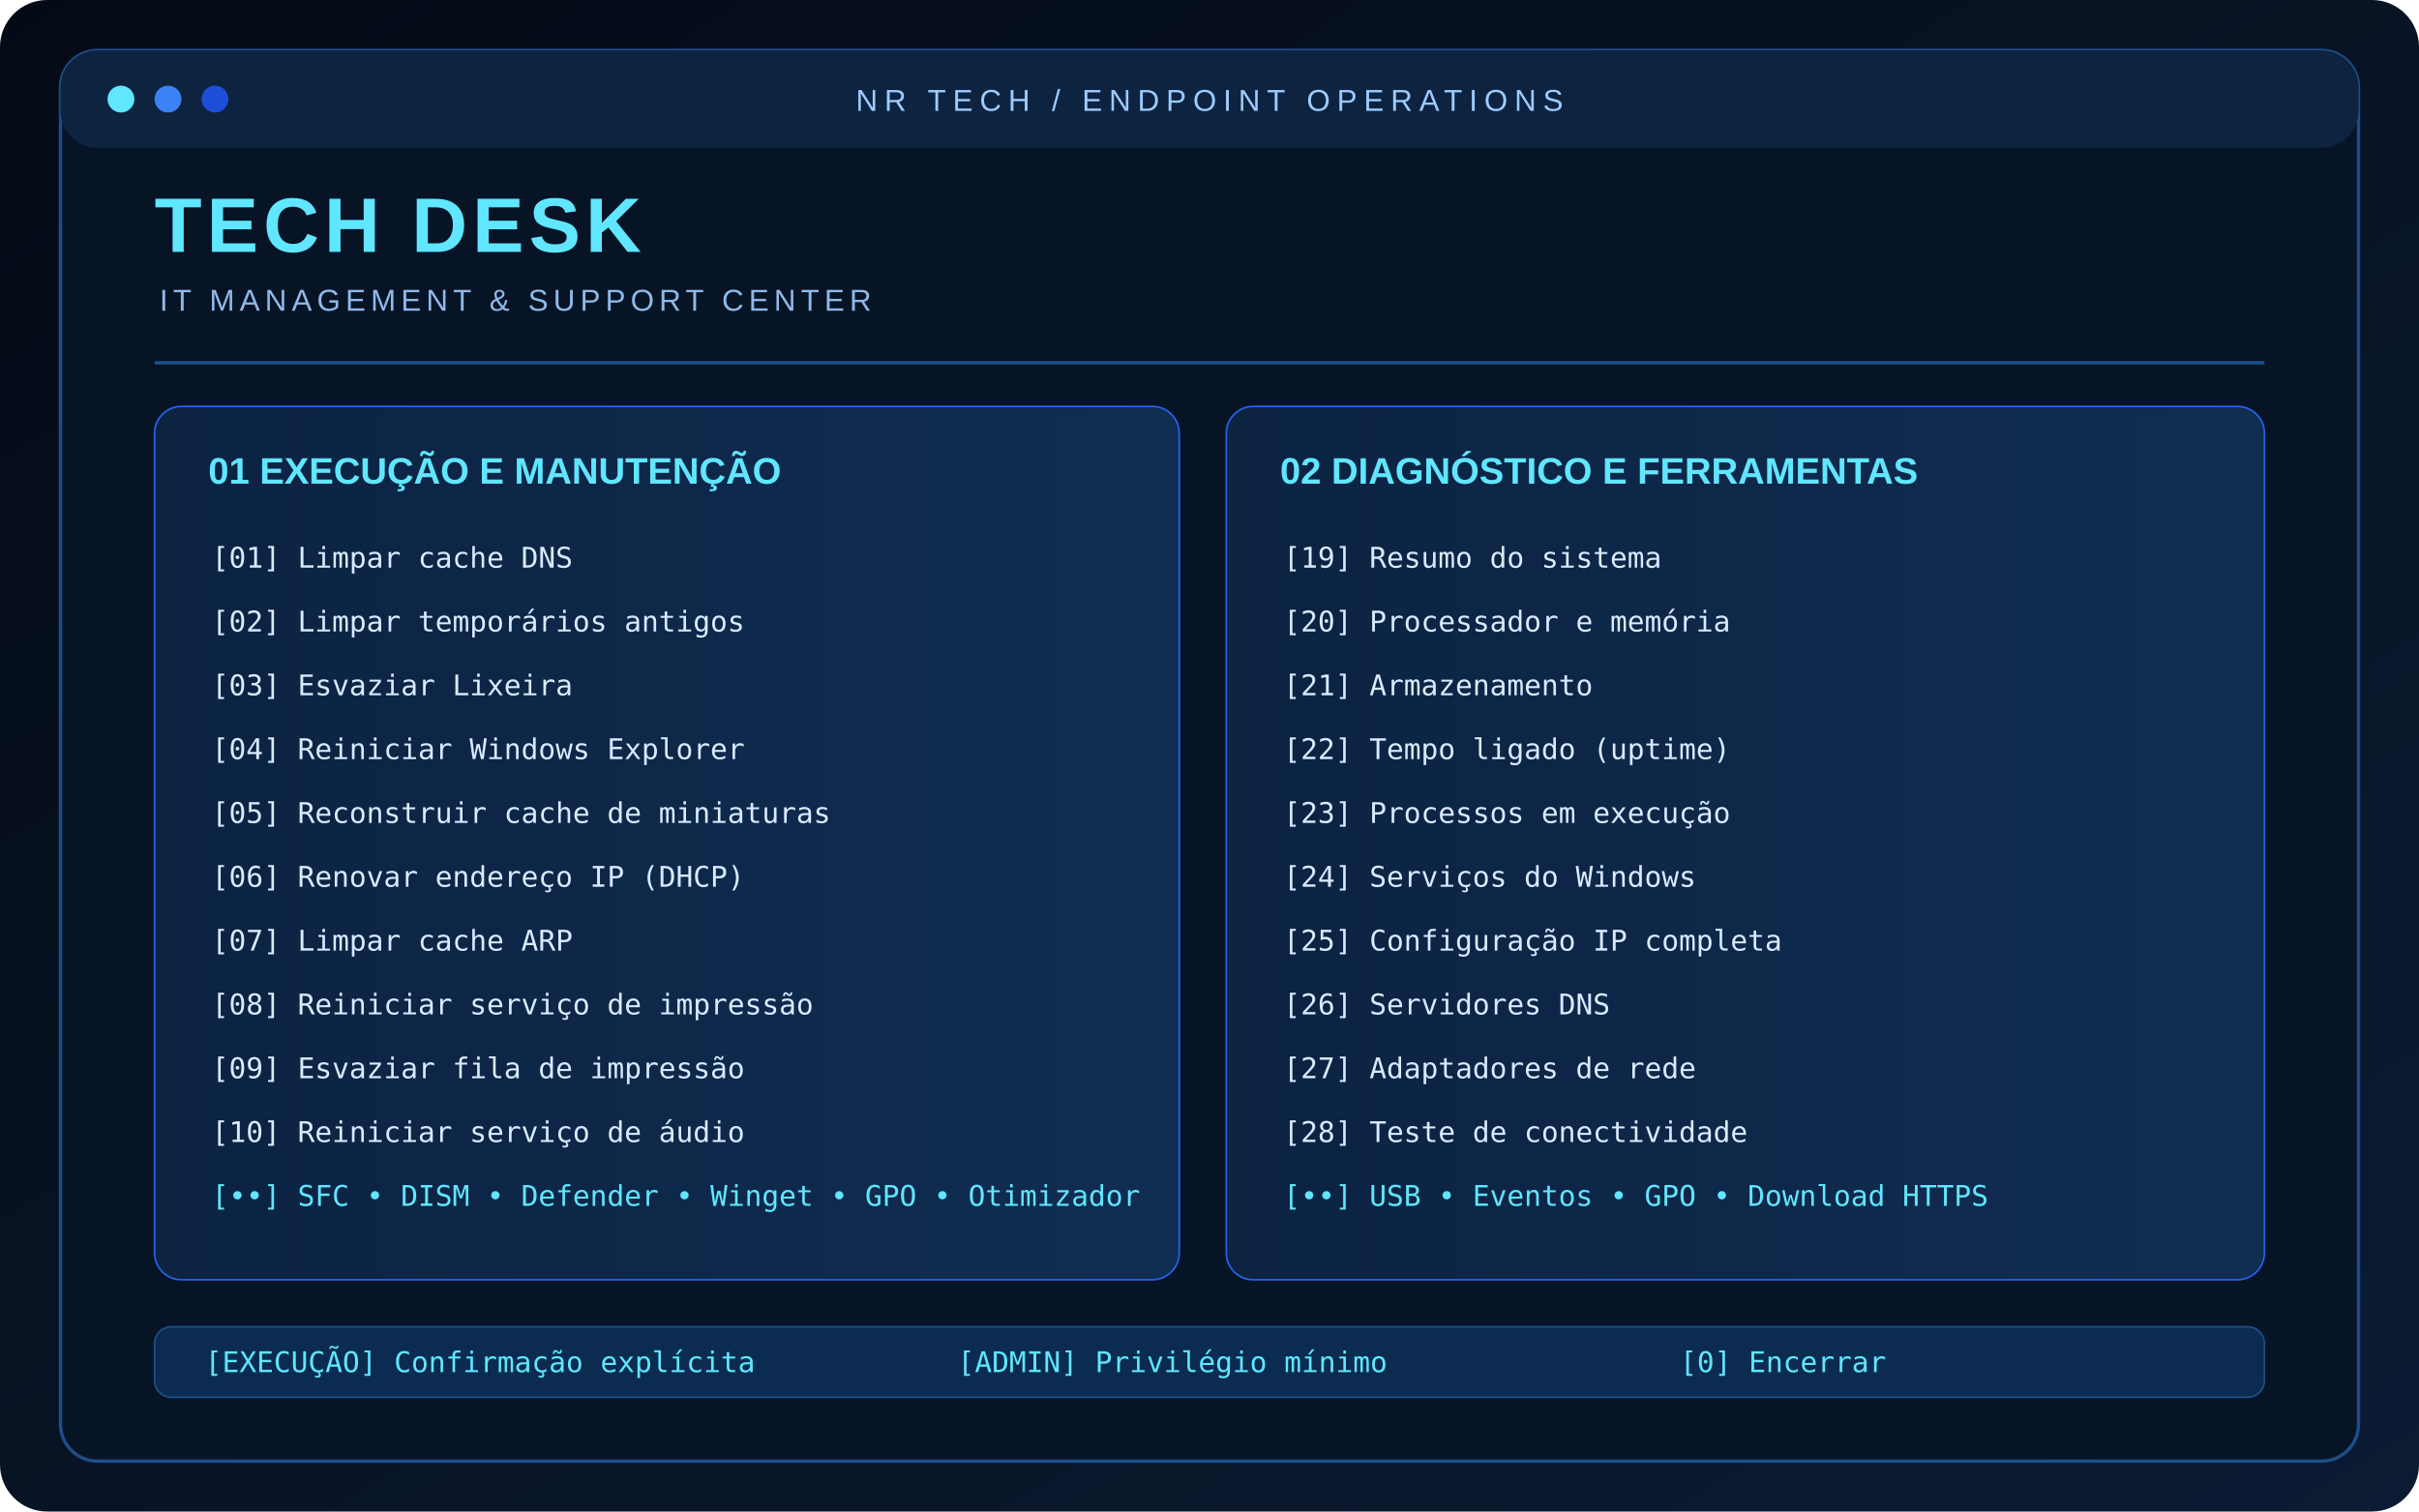
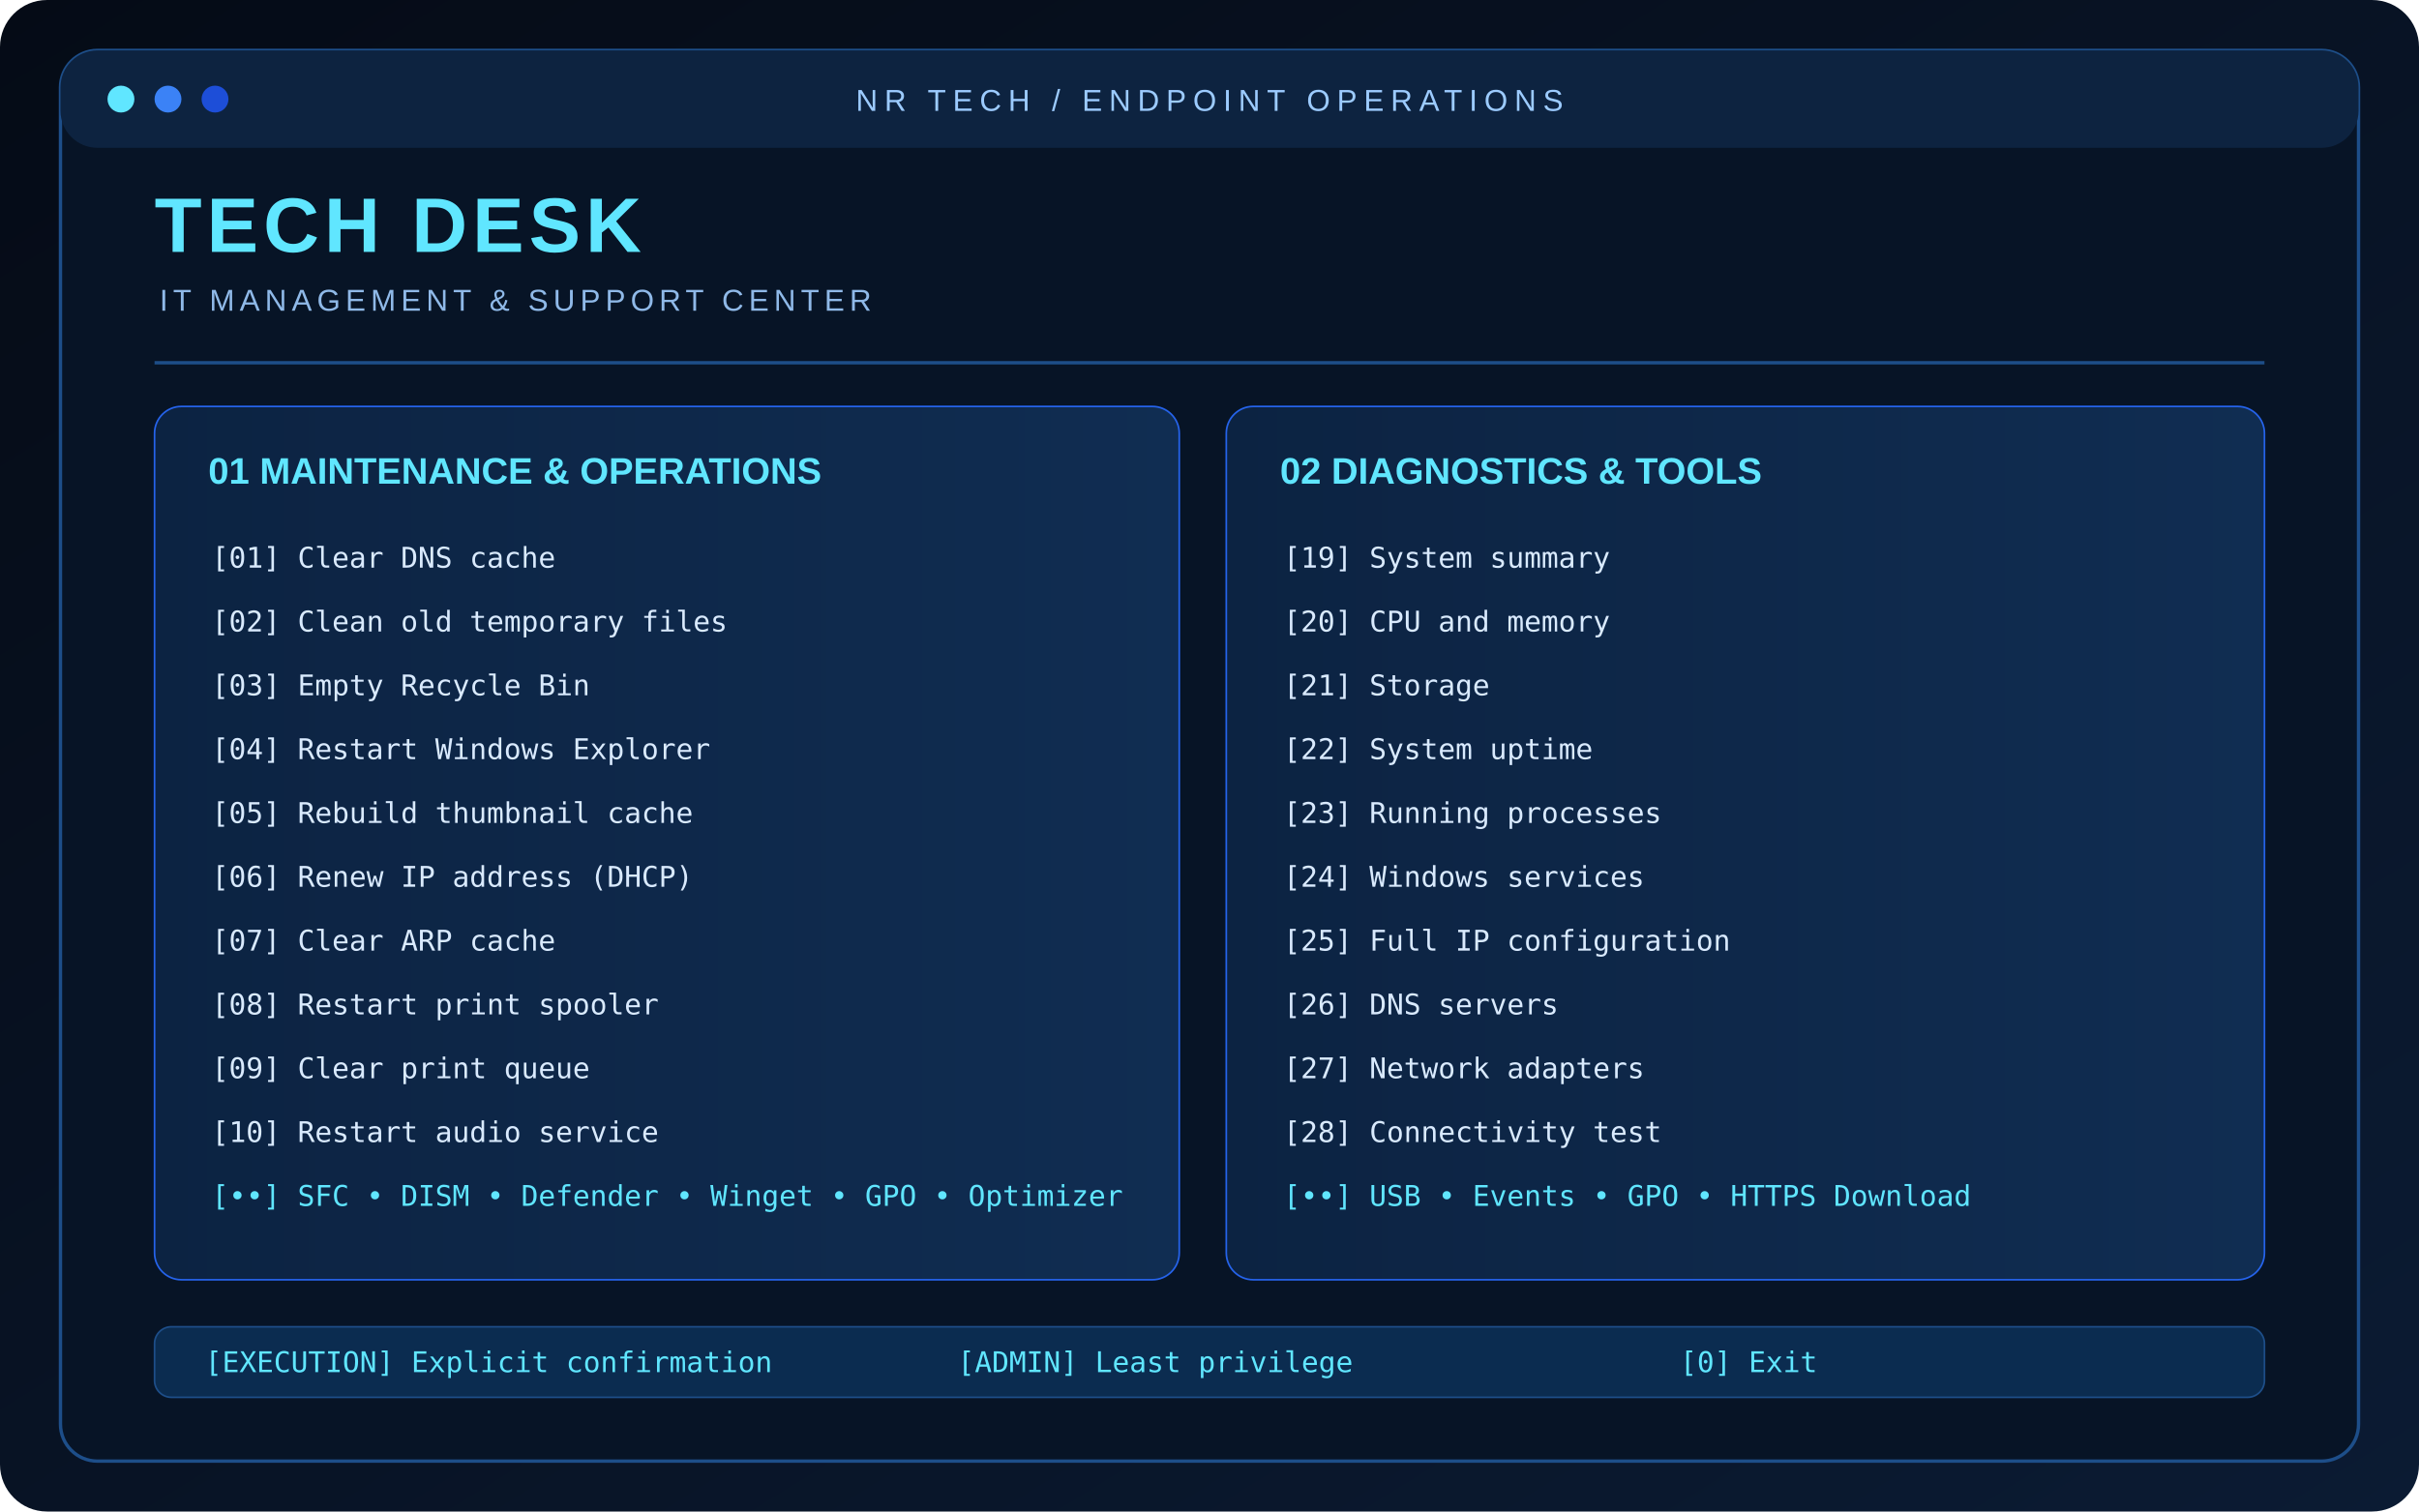
<svg xmlns="http://www.w3.org/2000/svg" width="1440" height="900" viewBox="0 0 1440 900">
  <defs>
    <linearGradient id="bg" x1="0" y1="0" x2="1" y2="1">
      <stop stop-color="#050B16" />
      <stop offset="1" stop-color="#0B1B33" />
    </linearGradient>
    <linearGradient id="panel" x1="0" y1="0" x2="1" y2="0">
      <stop stop-color="#0C2342" />
      <stop offset="1" stop-color="#102D52" />
    </linearGradient>
  </defs>
  <rect width="1440" height="900" rx="28" fill="url(#bg)" />
  <rect x="36" y="30" width="1368" height="840" rx="22" fill="#071426" stroke="#1D4E89" stroke-width="2" />
  <rect x="36" y="30" width="1368" height="58" rx="22" fill="#0D2340" />
  <circle cx="72" cy="59" r="8" fill="#60E6FF" />
  <circle cx="100" cy="59" r="8" fill="#3B82F6" />
  <circle cx="128" cy="59" r="8" fill="#1D4ED8" />
  <text x="720" y="66" fill="#9CCBFF" font-family="Segoe UI,Arial" font-size="18" text-anchor="middle" letter-spacing="4">NR TECH / ENDPOINT OPERATIONS</text>
  <text x="92" y="150" fill="#60E6FF" font-family="Segoe UI,Arial" font-size="46" font-weight="700" letter-spacing="3">TECH DESK</text>
  <text x="95" y="185" fill="#8FB9E8" font-family="Segoe UI,Arial" font-size="18" letter-spacing="3">IT MANAGEMENT &amp; SUPPORT CENTER</text>
  <rect x="92" y="215" width="1256" height="2" fill="#1D4E89" />
  <rect x="92" y="242" width="610" height="520" rx="16" fill="url(#panel)" stroke="#2563EB" />
  <rect x="730" y="242" width="618" height="520" rx="16" fill="url(#panel)" stroke="#2563EB" />
-   <text x="124" y="288" fill="#60E6FF" font-family="Segoe UI,Arial" font-size="22" font-weight="700">01  EXECUÇÃO E MANUTENÇÃO</text>
-   <text x="762" y="288" fill="#60E6FF" font-family="Segoe UI,Arial" font-size="22" font-weight="700">02  DIAGNÓSTICO E FERRAMENTAS</text>
+   <text x="124" y="288" fill="#60E6FF" font-family="Segoe UI,Arial" font-size="22" font-weight="700">01  MAINTENANCE &amp; OPERATIONS</text>
+   <text x="762" y="288" fill="#60E6FF" font-family="Segoe UI,Arial" font-size="22" font-weight="700">02  DIAGNOSTICS &amp; TOOLS</text>
  <g font-family="Consolas,monospace" font-size="17" fill="#D9EAFE">
-     <text x="126" y="338">[01]  Limpar cache DNS</text>
-     <text x="126" y="376">[02]  Limpar temporários antigos</text>
-     <text x="126" y="414">[03]  Esvaziar Lixeira</text>
-     <text x="126" y="452">[04]  Reiniciar Windows Explorer</text>
-     <text x="126" y="490">[05]  Reconstruir cache de miniaturas</text>
-     <text x="126" y="528">[06]  Renovar endereço IP (DHCP)</text>
-     <text x="126" y="566">[07]  Limpar cache ARP</text>
-     <text x="126" y="604">[08]  Reiniciar serviço de impressão</text>
-     <text x="126" y="642">[09]  Esvaziar fila de impressão</text>
-     <text x="126" y="680">[10]  Reiniciar serviço de áudio</text>
-     <text x="126" y="718" fill="#60E6FF">[••]  SFC • DISM • Defender • Winget • GPO • Otimizador</text>
-     <text x="764" y="338">[19]  Resumo do sistema</text>
-     <text x="764" y="376">[20]  Processador e memória</text>
-     <text x="764" y="414">[21]  Armazenamento</text>
-     <text x="764" y="452">[22]  Tempo ligado (uptime)</text>
-     <text x="764" y="490">[23]  Processos em execução</text>
-     <text x="764" y="528">[24]  Serviços do Windows</text>
-     <text x="764" y="566">[25]  Configuração IP completa</text>
-     <text x="764" y="604">[26]  Servidores DNS</text>
-     <text x="764" y="642">[27]  Adaptadores de rede</text>
-     <text x="764" y="680">[28]  Teste de conectividade</text>
-     <text x="764" y="718" fill="#60E6FF">[••]  USB • Eventos • GPO • Download HTTPS</text>
+     <text x="126" y="338">[01]  Clear DNS cache</text>
+     <text x="126" y="376">[02]  Clean old temporary files</text>
+     <text x="126" y="414">[03]  Empty Recycle Bin</text>
+     <text x="126" y="452">[04]  Restart Windows Explorer</text>
+     <text x="126" y="490">[05]  Rebuild thumbnail cache</text>
+     <text x="126" y="528">[06]  Renew IP address (DHCP)</text>
+     <text x="126" y="566">[07]  Clear ARP cache</text>
+     <text x="126" y="604">[08]  Restart print spooler</text>
+     <text x="126" y="642">[09]  Clear print queue</text>
+     <text x="126" y="680">[10]  Restart audio service</text>
+     <text x="126" y="718" fill="#60E6FF">[••]  SFC • DISM • Defender • Winget • GPO • Optimizer</text>
+     <text x="764" y="338">[19]  System summary</text>
+     <text x="764" y="376">[20]  CPU and memory</text>
+     <text x="764" y="414">[21]  Storage</text>
+     <text x="764" y="452">[22]  System uptime</text>
+     <text x="764" y="490">[23]  Running processes</text>
+     <text x="764" y="528">[24]  Windows services</text>
+     <text x="764" y="566">[25]  Full IP configuration</text>
+     <text x="764" y="604">[26]  DNS servers</text>
+     <text x="764" y="642">[27]  Network adapters</text>
+     <text x="764" y="680">[28]  Connectivity test</text>
+     <text x="764" y="718" fill="#60E6FF">[••]  USB • Events • GPO • HTTPS Download</text>
  </g>
  <rect x="92" y="790" width="1256" height="42" rx="10" fill="#0B2C50" stroke="#1D4E89" />
-   <text x="122" y="817" fill="#60E6FF" font-family="Consolas,monospace" font-size="17">[EXECUÇÃO] Confirmação explícita</text>
-   <text x="570" y="817" fill="#60E6FF" font-family="Consolas,monospace" font-size="17">[ADMIN] Privilégio mínimo</text>
-   <text x="1000" y="817" fill="#60E6FF" font-family="Consolas,monospace" font-size="17">[0] Encerrar</text>
+   <text x="122" y="817" fill="#60E6FF" font-family="Consolas,monospace" font-size="17">[EXECUTION] Explicit confirmation</text>
+   <text x="570" y="817" fill="#60E6FF" font-family="Consolas,monospace" font-size="17">[ADMIN] Least privilege</text>
+   <text x="1000" y="817" fill="#60E6FF" font-family="Consolas,monospace" font-size="17">[0] Exit</text>
</svg>
